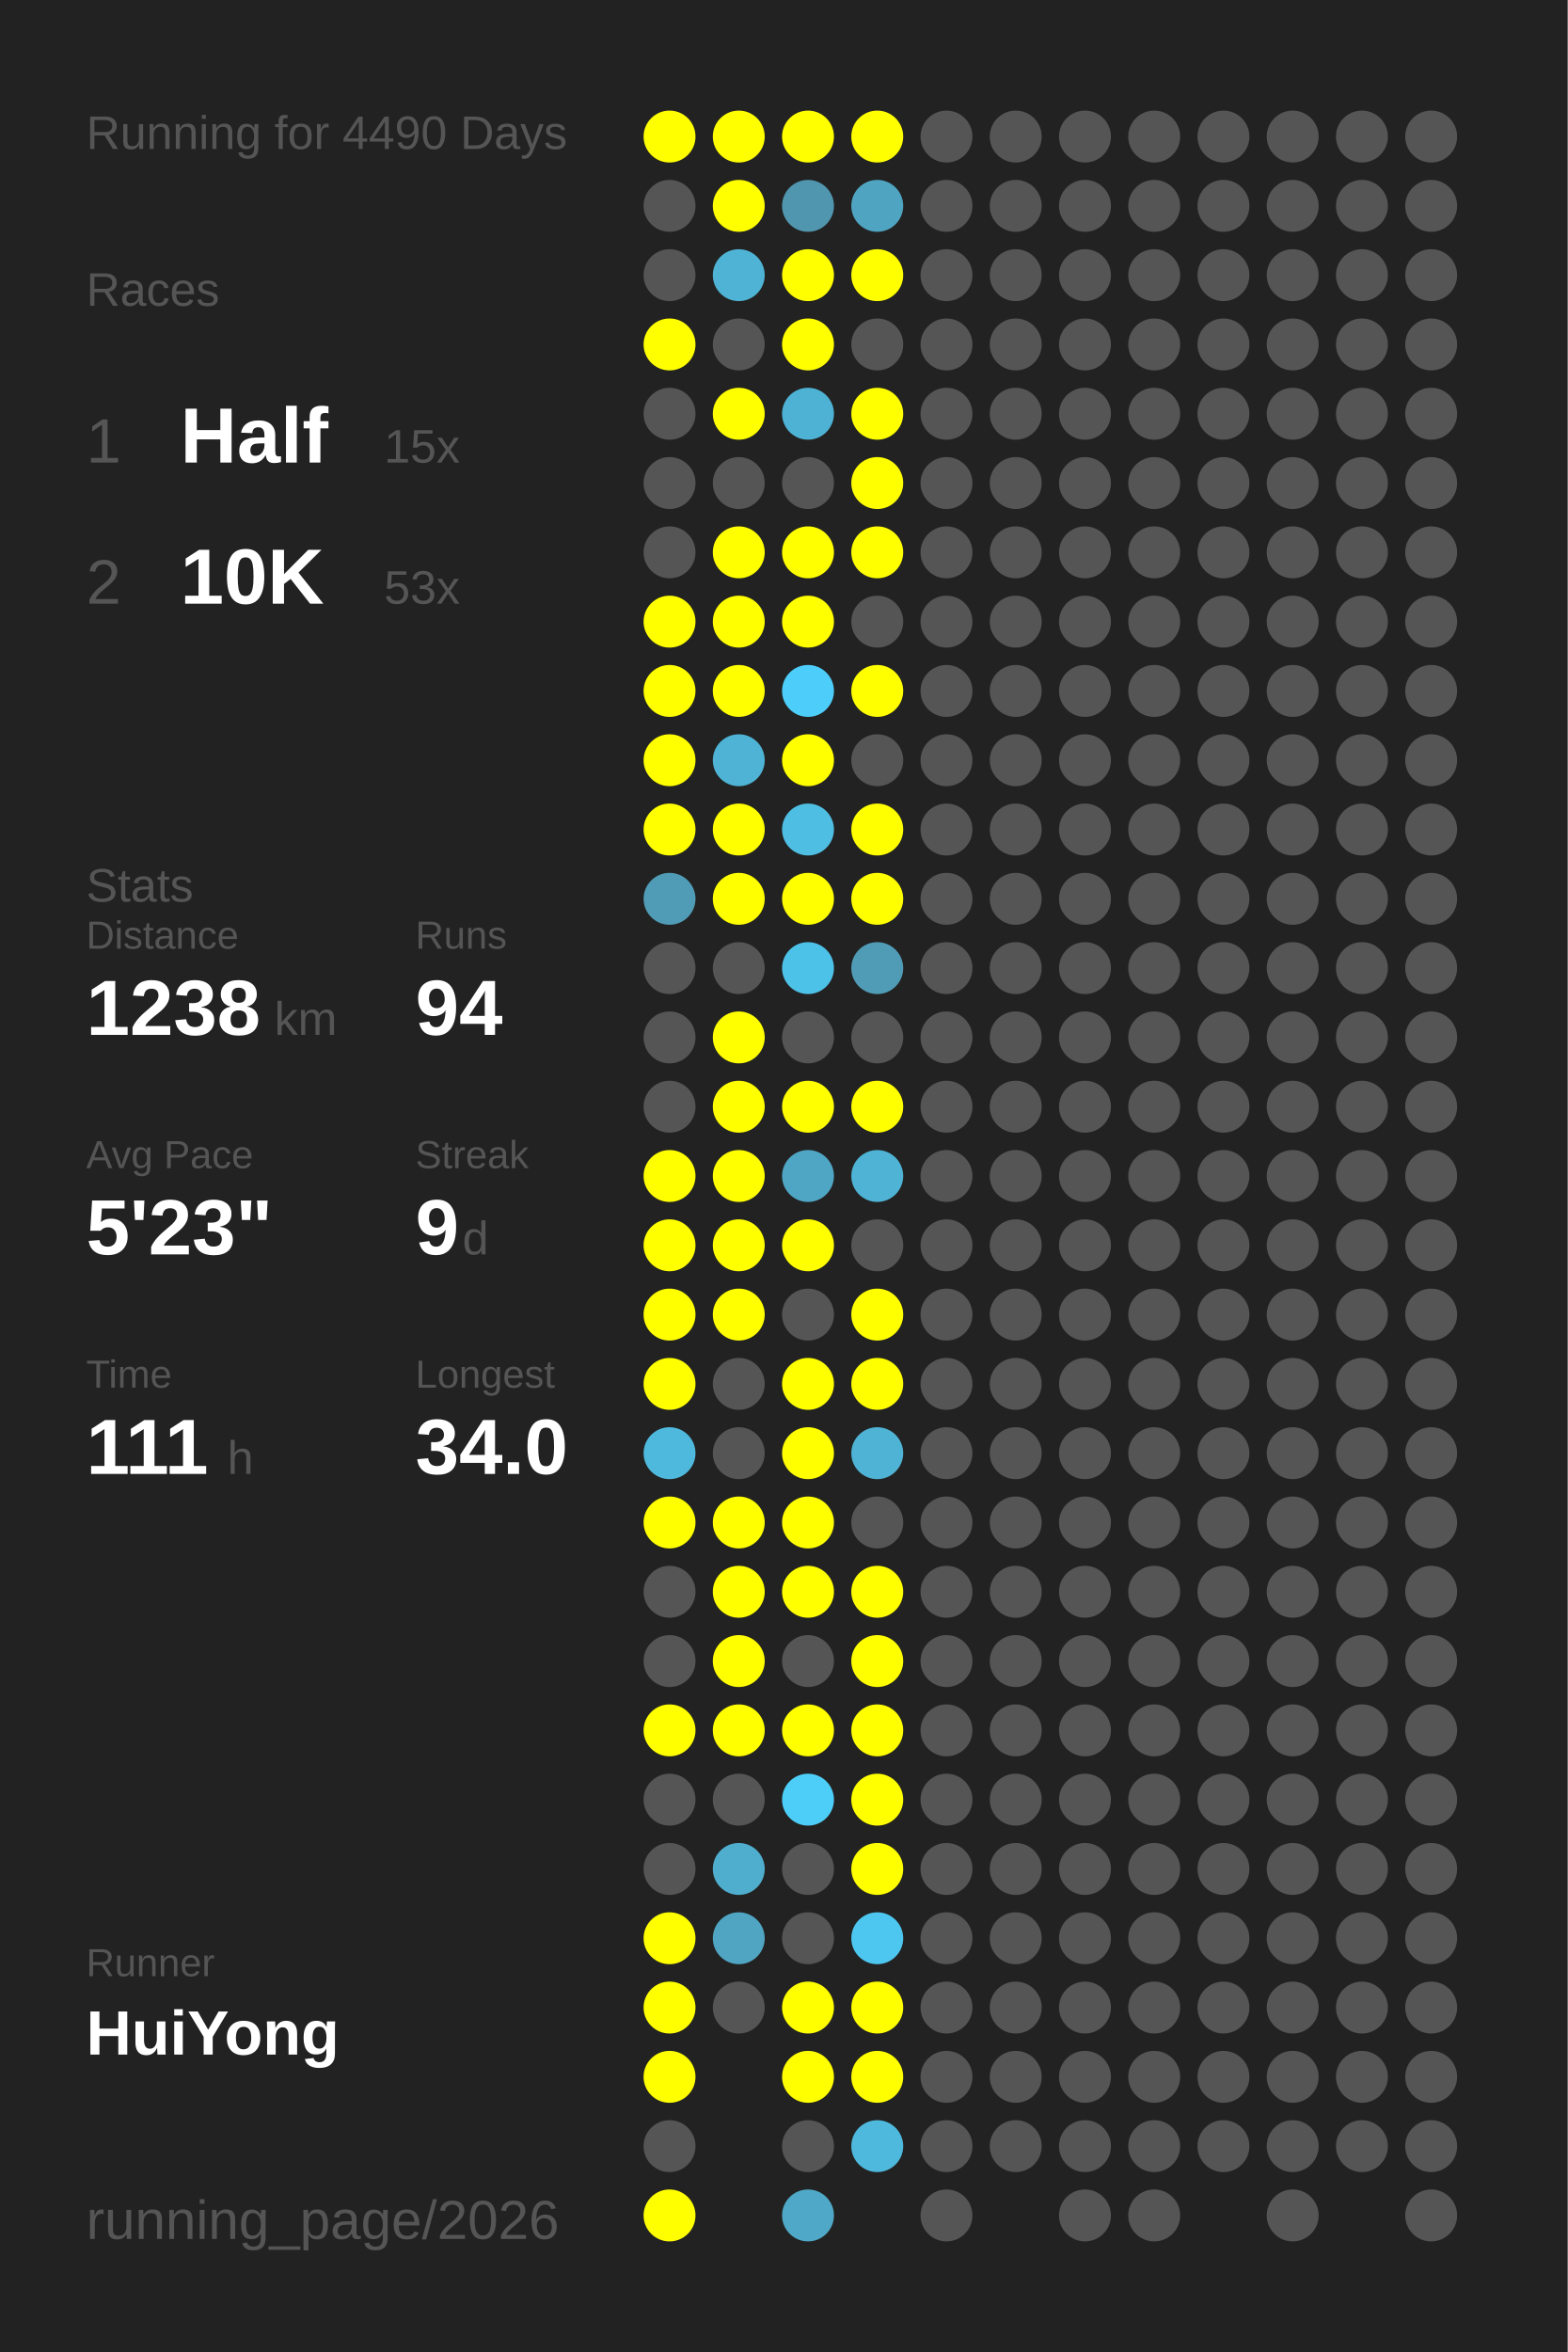
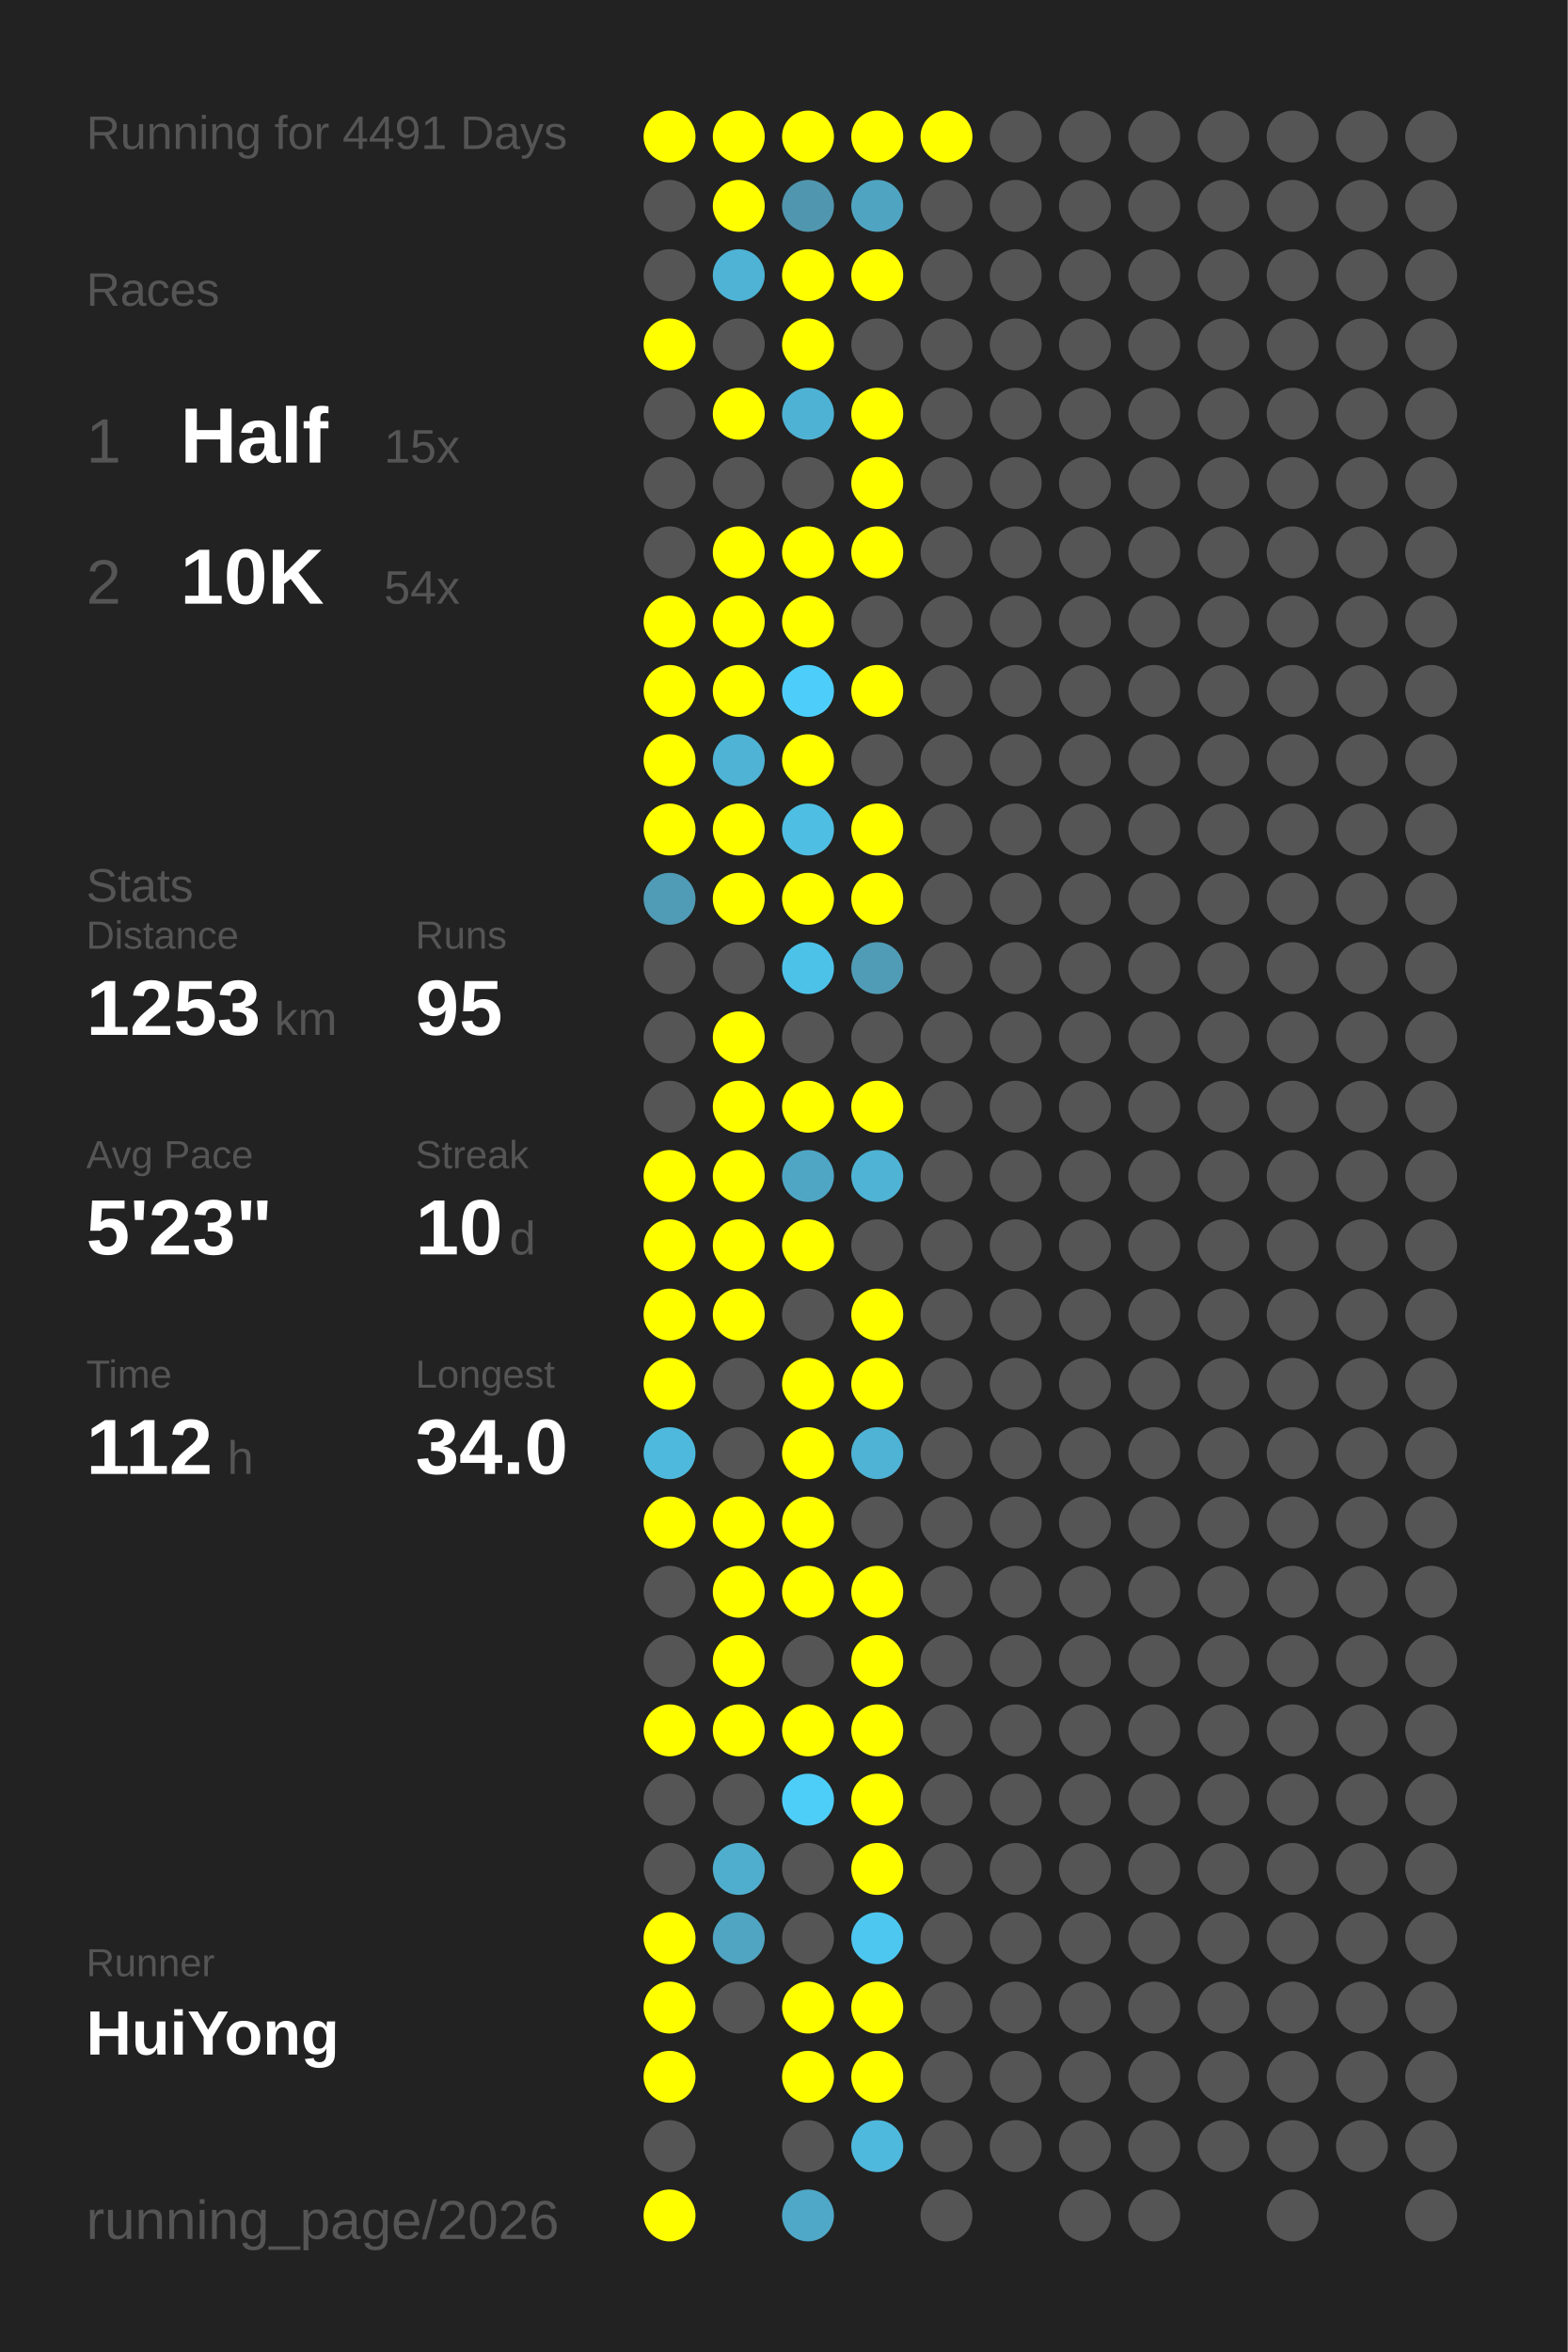
<svg xmlns="http://www.w3.org/2000/svg" baseProfile="full" height="300mm" version="1.1" viewBox="0,0,200,300" width="200mm">
  <defs />
  <rect fill="#222222" height="300" width="200" x="0" y="0" />
-   <text fill="#555555" style="font-size:6px; font-family:Arial;" x="11" y="19">Running for 4490 Days</text>
+   <text fill="#555555" style="font-size:6px; font-family:Arial;" x="11" y="19">Running for 4491 Days</text>
  <text fill="#555555" style="font-size:6px; font-family:Arial;" x="11" y="39">Races</text>
  <text fill="#555555" style="font-size:8px; font-family:Arial;" x="11" y="59">1</text>
  <text fill="#FFFFFF" style="font-size:10px; font-family:Arial; font-weight:bold;" x="23" y="59">Half</text>
  <text fill="#555555" style="font-size:6px; font-family:Arial;" x="49" y="59">15x</text>
  <text fill="#555555" style="font-size:8px; font-family:Arial;" x="11" y="77">2</text>
  <text fill="#FFFFFF" style="font-size:10px; font-family:Arial; font-weight:bold;" x="23" y="77">10K</text>
-   <text fill="#555555" style="font-size:6px; font-family:Arial;" x="49" y="77">53x</text>
+   <text fill="#555555" style="font-size:6px; font-family:Arial;" x="49" y="77">54x</text>
  <text fill="#555555" style="font-size:6px; font-family:Arial;" x="11" y="115">Stats</text>
  <text fill="#555555" style="font-size:5px; font-family:Arial;" x="11" y="121">Distance</text>
-   <text fill="#FFFFFF" style="font-size:10px; font-family:Arial; font-weight:bold;" x="11" y="132">1238</text>
+   <text fill="#FFFFFF" style="font-size:10px; font-family:Arial; font-weight:bold;" x="11" y="132">1253</text>
  <text fill="#555555" style="font-size:6px; font-family:Arial;" x="35" y="132">km</text>
  <text fill="#555555" style="font-size:5px; font-family:Arial;" x="53" y="121">Runs</text>
-   <text fill="#FFFFFF" style="font-size:10px; font-family:Arial; font-weight:bold;" x="53" y="132">94</text>
+   <text fill="#FFFFFF" style="font-size:10px; font-family:Arial; font-weight:bold;" x="53" y="132">95</text>
  <text fill="#555555" style="font-size:5px; font-family:Arial;" x="11" y="149">Avg Pace</text>
  <text fill="#FFFFFF" style="font-size:10px; font-family:Arial; font-weight:bold;" x="11" y="160">5'23"</text>
  <text fill="#555555" style="font-size:5px; font-family:Arial;" x="53" y="149">Streak</text>
-   <text fill="#FFFFFF" style="font-size:10px; font-family:Arial; font-weight:bold;" x="53" y="160">9</text>
-   <text fill="#555555" style="font-size:6px; font-family:Arial;" x="59" y="160">d</text>
+   <text fill="#FFFFFF" style="font-size:10px; font-family:Arial; font-weight:bold;" x="53" y="160">10</text>
+   <text fill="#555555" style="font-size:6px; font-family:Arial;" x="65" y="160">d</text>
  <text fill="#555555" style="font-size:5px; font-family:Arial;" x="11" y="177">Time</text>
-   <text fill="#FFFFFF" style="font-size:10px; font-family:Arial; font-weight:bold;" x="11" y="188">111</text>
+   <text fill="#FFFFFF" style="font-size:10px; font-family:Arial; font-weight:bold;" x="11" y="188">112</text>
  <text fill="#555555" style="font-size:6px; font-family:Arial;" x="29" y="188">h</text>
  <text fill="#555555" style="font-size:5px; font-family:Arial;" x="53" y="177">Longest</text>
  <text fill="#FFFFFF" style="font-size:10px; font-family:Arial; font-weight:bold;" x="53" y="188">34.0</text>
  <text fill="#555555" style="font-size:5px; font-family:Arial;" x="11" y="252.065">Runner</text>
  <text fill="#FFFFFF" style="font-size:8px; font-family:Arial; font-weight:bold;" x="11" y="262.065">HuiYong</text>
  <text fill="#555555" style="font-size:7px; font-family:Arial;" x="11" y="285.581">running_page/2026</text>
  <circle cx="85.417" cy="17.419" fill="#FFFF00" r="3.312" />
  <circle cx="85.417" cy="26.258" fill="#555555" r="3.312" />
  <circle cx="85.417" cy="35.097" fill="#555555" r="3.312" />
  <circle cx="85.417" cy="43.935" fill="#FFFF00" r="3.312" />
  <circle cx="85.417" cy="52.774" fill="#555555" r="3.312" />
  <circle cx="85.417" cy="61.613" fill="#555555" r="3.312" />
  <circle cx="85.417" cy="70.452" fill="#555555" r="3.312" />
  <circle cx="85.417" cy="79.29" fill="#FFFF00" r="3.312" />
  <circle cx="85.417" cy="88.129" fill="#FFFF00" r="3.312" />
  <circle cx="85.417" cy="96.968" fill="#FFFF00" r="3.312" />
  <circle cx="85.417" cy="105.806" fill="#FFFF00" r="3.312" />
  <circle cx="85.417" cy="114.645" fill="#509bb5" r="3.312" />
  <circle cx="85.417" cy="123.484" fill="#555555" r="3.312" />
  <circle cx="85.417" cy="132.323" fill="#555555" r="3.312" />
  <circle cx="85.417" cy="141.161" fill="#555555" r="3.312" />
  <circle cx="85.417" cy="150" fill="#FFFF00" r="3.312" />
  <circle cx="85.417" cy="158.839" fill="#FFFF00" r="3.312" />
  <circle cx="85.417" cy="167.677" fill="#FFFF00" r="3.312" />
  <circle cx="85.417" cy="176.516" fill="#FFFF00" r="3.312" />
  <circle cx="85.417" cy="185.355" fill="#4eb9dd" r="3.312" />
  <circle cx="85.417" cy="194.194" fill="#FFFF00" r="3.312" />
  <circle cx="85.417" cy="203.032" fill="#555555" r="3.312" />
  <circle cx="85.417" cy="211.871" fill="#555555" r="3.312" />
  <circle cx="85.417" cy="220.71" fill="#FFFF00" r="3.312" />
  <circle cx="85.417" cy="229.548" fill="#555555" r="3.312" />
  <circle cx="85.417" cy="238.387" fill="#555555" r="3.312" />
  <circle cx="85.417" cy="247.226" fill="#FFFF00" r="3.312" />
  <circle cx="85.417" cy="256.065" fill="#FFFF00" r="3.312" />
  <circle cx="85.417" cy="264.903" fill="#FFFF00" r="3.312" />
  <circle cx="85.417" cy="273.742" fill="#555555" r="3.312" />
  <circle cx="85.417" cy="282.581" fill="#FFFF00" r="3.312" />
  <circle cx="94.25" cy="17.419" fill="#FFFF00" r="3.312" />
  <circle cx="94.25" cy="26.258" fill="#FFFF00" r="3.312" />
  <circle cx="94.25" cy="35.097" fill="#4eb3d4" r="3.312" />
  <circle cx="94.25" cy="43.935" fill="#555555" r="3.312" />
  <circle cx="94.25" cy="52.774" fill="#FFFF00" r="3.312" />
  <circle cx="94.25" cy="61.613" fill="#555555" r="3.312" />
  <circle cx="94.25" cy="70.452" fill="#FFFF00" r="3.312" />
  <circle cx="94.25" cy="79.29" fill="#FFFF00" r="3.312" />
  <circle cx="94.25" cy="88.129" fill="#FFFF00" r="3.312" />
  <circle cx="94.25" cy="96.968" fill="#4eb3d4" r="3.312" />
  <circle cx="94.25" cy="105.806" fill="#FFFF00" r="3.312" />
  <circle cx="94.25" cy="114.645" fill="#FFFF00" r="3.312" />
  <circle cx="94.25" cy="123.484" fill="#555555" r="3.312" />
  <circle cx="94.25" cy="132.323" fill="#FFFF00" r="3.312" />
  <circle cx="94.25" cy="141.161" fill="#FFFF00" r="3.312" />
  <circle cx="94.25" cy="150" fill="#FFFF00" r="3.312" />
  <circle cx="94.25" cy="158.839" fill="#FFFF00" r="3.312" />
  <circle cx="94.25" cy="167.677" fill="#FFFF00" r="3.312" />
  <circle cx="94.25" cy="176.516" fill="#555555" r="3.312" />
  <circle cx="94.25" cy="185.355" fill="#555555" r="3.312" />
  <circle cx="94.25" cy="194.194" fill="#FFFF00" r="3.312" />
  <circle cx="94.25" cy="203.032" fill="#FFFF00" r="3.312" />
  <circle cx="94.25" cy="211.871" fill="#FFFF00" r="3.312" />
  <circle cx="94.25" cy="220.71" fill="#FFFF00" r="3.312" />
  <circle cx="94.25" cy="229.548" fill="#555555" r="3.312" />
  <circle cx="94.25" cy="238.387" fill="#4faece" r="3.312" />
  <circle cx="94.25" cy="247.226" fill="#4fa5c2" r="3.312" />
  <circle cx="94.25" cy="256.065" fill="#555555" r="3.312" />
  <circle cx="103.083" cy="17.419" fill="#FFFF00" r="3.312" />
  <circle cx="103.083" cy="26.258" fill="#5096ae" r="3.312" />
  <circle cx="103.083" cy="35.097" fill="#FFFF00" r="3.312" />
  <circle cx="103.083" cy="43.935" fill="#FFFF00" r="3.312" />
  <circle cx="103.083" cy="52.774" fill="#4eb2d4" r="3.312" />
  <circle cx="103.083" cy="61.613" fill="#555555" r="3.312" />
  <circle cx="103.083" cy="70.452" fill="#FFFF00" r="3.312" />
  <circle cx="103.083" cy="79.29" fill="#FFFF00" r="3.312" />
  <circle cx="103.083" cy="88.129" fill="#4dcefa" r="3.312" />
  <circle cx="103.083" cy="96.968" fill="#FFFF00" r="3.312" />
  <circle cx="103.083" cy="105.806" fill="#4ebee3" r="3.312" />
  <circle cx="103.083" cy="114.645" fill="#FFFF00" r="3.312" />
  <circle cx="103.083" cy="123.484" fill="#4dc2e9" r="3.312" />
  <circle cx="103.083" cy="132.323" fill="#555555" r="3.312" />
  <circle cx="103.083" cy="141.161" fill="#FFFF00" r="3.312" />
  <circle cx="103.083" cy="150" fill="#4fa6c4" r="3.312" />
  <circle cx="103.083" cy="158.839" fill="#FFFF00" r="3.312" />
  <circle cx="103.083" cy="167.677" fill="#555555" r="3.312" />
  <circle cx="103.083" cy="176.516" fill="#FFFF00" r="3.312" />
  <circle cx="103.083" cy="185.355" fill="#FFFF00" r="3.312" />
  <circle cx="103.083" cy="194.194" fill="#FFFF00" r="3.312" />
  <circle cx="103.083" cy="203.032" fill="#FFFF00" r="3.312" />
  <circle cx="103.083" cy="211.871" fill="#555555" r="3.312" />
  <circle cx="103.083" cy="220.71" fill="#FFFF00" r="3.312" />
  <circle cx="103.083" cy="229.548" fill="#4dcef9" r="3.312" />
  <circle cx="103.083" cy="238.387" fill="#555555" r="3.312" />
  <circle cx="103.083" cy="247.226" fill="#555555" r="3.312" />
  <circle cx="103.083" cy="256.065" fill="#FFFF00" r="3.312" />
  <circle cx="103.083" cy="264.903" fill="#FFFF00" r="3.312" />
  <circle cx="103.083" cy="273.742" fill="#555555" r="3.312" />
  <circle cx="103.083" cy="282.581" fill="#4fa8c7" r="3.312" />
  <circle cx="111.917" cy="17.419" fill="#FFFF00" r="3.312" />
  <circle cx="111.917" cy="26.258" fill="#4fa5c1" r="3.312" />
  <circle cx="111.917" cy="35.097" fill="#FFFF00" r="3.312" />
  <circle cx="111.917" cy="43.935" fill="#555555" r="3.312" />
  <circle cx="111.917" cy="52.774" fill="#FFFF00" r="3.312" />
  <circle cx="111.917" cy="61.613" fill="#FFFF00" r="3.312" />
  <circle cx="111.917" cy="70.452" fill="#FFFF00" r="3.312" />
  <circle cx="111.917" cy="79.29" fill="#555555" r="3.312" />
  <circle cx="111.917" cy="88.129" fill="#FFFF00" r="3.312" />
  <circle cx="111.917" cy="96.968" fill="#555555" r="3.312" />
  <circle cx="111.917" cy="105.806" fill="#FFFF00" r="3.312" />
  <circle cx="111.917" cy="114.645" fill="#FFFF00" r="3.312" />
  <circle cx="111.917" cy="123.484" fill="#509cb6" r="3.312" />
  <circle cx="111.917" cy="132.323" fill="#555555" r="3.312" />
  <circle cx="111.917" cy="141.161" fill="#FFFF00" r="3.312" />
  <circle cx="111.917" cy="150" fill="#4eb3d4" r="3.312" />
  <circle cx="111.917" cy="158.839" fill="#555555" r="3.312" />
  <circle cx="111.917" cy="167.677" fill="#FFFF00" r="3.312" />
  <circle cx="111.917" cy="176.516" fill="#FFFF00" r="3.312" />
  <circle cx="111.917" cy="185.355" fill="#4eb3d5" r="3.312" />
  <circle cx="111.917" cy="194.194" fill="#555555" r="3.312" />
  <circle cx="111.917" cy="203.032" fill="#FFFF00" r="3.312" />
  <circle cx="111.917" cy="211.871" fill="#FFFF00" r="3.312" />
  <circle cx="111.917" cy="220.71" fill="#FFFF00" r="3.312" />
  <circle cx="111.917" cy="229.548" fill="#FFFF00" r="3.312" />
  <circle cx="111.917" cy="238.387" fill="#FFFF00" r="3.312" />
  <circle cx="111.917" cy="247.226" fill="#4dc7f0" r="3.312" />
  <circle cx="111.917" cy="256.065" fill="#FFFF00" r="3.312" />
  <circle cx="111.917" cy="264.903" fill="#FFFF00" r="3.312" />
  <circle cx="111.917" cy="273.742" fill="#4eb9dd" r="3.312" />
-   <circle cx="120.75" cy="17.419" fill="#555555" r="3.312" />
+   <circle cx="120.75" cy="17.419" fill="#FFFF00" r="3.312" />
  <circle cx="120.75" cy="26.258" fill="#555555" r="3.312" />
  <circle cx="120.75" cy="35.097" fill="#555555" r="3.312" />
  <circle cx="120.75" cy="43.935" fill="#555555" r="3.312" />
  <circle cx="120.75" cy="52.774" fill="#555555" r="3.312" />
  <circle cx="120.75" cy="61.613" fill="#555555" r="3.312" />
  <circle cx="120.75" cy="70.452" fill="#555555" r="3.312" />
  <circle cx="120.75" cy="79.29" fill="#555555" r="3.312" />
  <circle cx="120.75" cy="88.129" fill="#555555" r="3.312" />
  <circle cx="120.75" cy="96.968" fill="#555555" r="3.312" />
  <circle cx="120.75" cy="105.806" fill="#555555" r="3.312" />
  <circle cx="120.75" cy="114.645" fill="#555555" r="3.312" />
  <circle cx="120.75" cy="123.484" fill="#555555" r="3.312" />
  <circle cx="120.75" cy="132.323" fill="#555555" r="3.312" />
  <circle cx="120.75" cy="141.161" fill="#555555" r="3.312" />
  <circle cx="120.75" cy="150" fill="#555555" r="3.312" />
  <circle cx="120.75" cy="158.839" fill="#555555" r="3.312" />
  <circle cx="120.75" cy="167.677" fill="#555555" r="3.312" />
  <circle cx="120.75" cy="176.516" fill="#555555" r="3.312" />
  <circle cx="120.75" cy="185.355" fill="#555555" r="3.312" />
  <circle cx="120.75" cy="194.194" fill="#555555" r="3.312" />
  <circle cx="120.75" cy="203.032" fill="#555555" r="3.312" />
  <circle cx="120.75" cy="211.871" fill="#555555" r="3.312" />
  <circle cx="120.75" cy="220.71" fill="#555555" r="3.312" />
  <circle cx="120.75" cy="229.548" fill="#555555" r="3.312" />
  <circle cx="120.75" cy="238.387" fill="#555555" r="3.312" />
  <circle cx="120.75" cy="247.226" fill="#555555" r="3.312" />
  <circle cx="120.75" cy="256.065" fill="#555555" r="3.312" />
  <circle cx="120.75" cy="264.903" fill="#555555" r="3.312" />
  <circle cx="120.75" cy="273.742" fill="#555555" r="3.312" />
  <circle cx="120.75" cy="282.581" fill="#555555" r="3.312" />
  <circle cx="129.583" cy="17.419" fill="#555555" r="3.312" />
  <circle cx="129.583" cy="26.258" fill="#555555" r="3.312" />
  <circle cx="129.583" cy="35.097" fill="#555555" r="3.312" />
  <circle cx="129.583" cy="43.935" fill="#555555" r="3.312" />
  <circle cx="129.583" cy="52.774" fill="#555555" r="3.312" />
  <circle cx="129.583" cy="61.613" fill="#555555" r="3.312" />
  <circle cx="129.583" cy="70.452" fill="#555555" r="3.312" />
  <circle cx="129.583" cy="79.29" fill="#555555" r="3.312" />
  <circle cx="129.583" cy="88.129" fill="#555555" r="3.312" />
  <circle cx="129.583" cy="96.968" fill="#555555" r="3.312" />
  <circle cx="129.583" cy="105.806" fill="#555555" r="3.312" />
  <circle cx="129.583" cy="114.645" fill="#555555" r="3.312" />
  <circle cx="129.583" cy="123.484" fill="#555555" r="3.312" />
  <circle cx="129.583" cy="132.323" fill="#555555" r="3.312" />
  <circle cx="129.583" cy="141.161" fill="#555555" r="3.312" />
  <circle cx="129.583" cy="150" fill="#555555" r="3.312" />
  <circle cx="129.583" cy="158.839" fill="#555555" r="3.312" />
  <circle cx="129.583" cy="167.677" fill="#555555" r="3.312" />
  <circle cx="129.583" cy="176.516" fill="#555555" r="3.312" />
  <circle cx="129.583" cy="185.355" fill="#555555" r="3.312" />
  <circle cx="129.583" cy="194.194" fill="#555555" r="3.312" />
  <circle cx="129.583" cy="203.032" fill="#555555" r="3.312" />
  <circle cx="129.583" cy="211.871" fill="#555555" r="3.312" />
  <circle cx="129.583" cy="220.71" fill="#555555" r="3.312" />
  <circle cx="129.583" cy="229.548" fill="#555555" r="3.312" />
  <circle cx="129.583" cy="238.387" fill="#555555" r="3.312" />
  <circle cx="129.583" cy="247.226" fill="#555555" r="3.312" />
  <circle cx="129.583" cy="256.065" fill="#555555" r="3.312" />
  <circle cx="129.583" cy="264.903" fill="#555555" r="3.312" />
  <circle cx="129.583" cy="273.742" fill="#555555" r="3.312" />
  <circle cx="138.417" cy="17.419" fill="#555555" r="3.312" />
  <circle cx="138.417" cy="26.258" fill="#555555" r="3.312" />
  <circle cx="138.417" cy="35.097" fill="#555555" r="3.312" />
  <circle cx="138.417" cy="43.935" fill="#555555" r="3.312" />
  <circle cx="138.417" cy="52.774" fill="#555555" r="3.312" />
  <circle cx="138.417" cy="61.613" fill="#555555" r="3.312" />
  <circle cx="138.417" cy="70.452" fill="#555555" r="3.312" />
  <circle cx="138.417" cy="79.29" fill="#555555" r="3.312" />
  <circle cx="138.417" cy="88.129" fill="#555555" r="3.312" />
  <circle cx="138.417" cy="96.968" fill="#555555" r="3.312" />
  <circle cx="138.417" cy="105.806" fill="#555555" r="3.312" />
  <circle cx="138.417" cy="114.645" fill="#555555" r="3.312" />
  <circle cx="138.417" cy="123.484" fill="#555555" r="3.312" />
  <circle cx="138.417" cy="132.323" fill="#555555" r="3.312" />
  <circle cx="138.417" cy="141.161" fill="#555555" r="3.312" />
  <circle cx="138.417" cy="150" fill="#555555" r="3.312" />
  <circle cx="138.417" cy="158.839" fill="#555555" r="3.312" />
  <circle cx="138.417" cy="167.677" fill="#555555" r="3.312" />
  <circle cx="138.417" cy="176.516" fill="#555555" r="3.312" />
  <circle cx="138.417" cy="185.355" fill="#555555" r="3.312" />
  <circle cx="138.417" cy="194.194" fill="#555555" r="3.312" />
  <circle cx="138.417" cy="203.032" fill="#555555" r="3.312" />
  <circle cx="138.417" cy="211.871" fill="#555555" r="3.312" />
  <circle cx="138.417" cy="220.71" fill="#555555" r="3.312" />
  <circle cx="138.417" cy="229.548" fill="#555555" r="3.312" />
  <circle cx="138.417" cy="238.387" fill="#555555" r="3.312" />
  <circle cx="138.417" cy="247.226" fill="#555555" r="3.312" />
  <circle cx="138.417" cy="256.065" fill="#555555" r="3.312" />
  <circle cx="138.417" cy="264.903" fill="#555555" r="3.312" />
  <circle cx="138.417" cy="273.742" fill="#555555" r="3.312" />
  <circle cx="138.417" cy="282.581" fill="#555555" r="3.312" />
  <circle cx="147.25" cy="17.419" fill="#555555" r="3.312" />
  <circle cx="147.25" cy="26.258" fill="#555555" r="3.312" />
  <circle cx="147.25" cy="35.097" fill="#555555" r="3.312" />
  <circle cx="147.25" cy="43.935" fill="#555555" r="3.312" />
  <circle cx="147.25" cy="52.774" fill="#555555" r="3.312" />
  <circle cx="147.25" cy="61.613" fill="#555555" r="3.312" />
  <circle cx="147.25" cy="70.452" fill="#555555" r="3.312" />
  <circle cx="147.25" cy="79.29" fill="#555555" r="3.312" />
  <circle cx="147.25" cy="88.129" fill="#555555" r="3.312" />
  <circle cx="147.25" cy="96.968" fill="#555555" r="3.312" />
  <circle cx="147.25" cy="105.806" fill="#555555" r="3.312" />
  <circle cx="147.25" cy="114.645" fill="#555555" r="3.312" />
  <circle cx="147.25" cy="123.484" fill="#555555" r="3.312" />
  <circle cx="147.25" cy="132.323" fill="#555555" r="3.312" />
  <circle cx="147.25" cy="141.161" fill="#555555" r="3.312" />
  <circle cx="147.25" cy="150" fill="#555555" r="3.312" />
  <circle cx="147.25" cy="158.839" fill="#555555" r="3.312" />
  <circle cx="147.25" cy="167.677" fill="#555555" r="3.312" />
  <circle cx="147.25" cy="176.516" fill="#555555" r="3.312" />
  <circle cx="147.25" cy="185.355" fill="#555555" r="3.312" />
  <circle cx="147.25" cy="194.194" fill="#555555" r="3.312" />
  <circle cx="147.25" cy="203.032" fill="#555555" r="3.312" />
  <circle cx="147.25" cy="211.871" fill="#555555" r="3.312" />
  <circle cx="147.25" cy="220.71" fill="#555555" r="3.312" />
  <circle cx="147.25" cy="229.548" fill="#555555" r="3.312" />
  <circle cx="147.25" cy="238.387" fill="#555555" r="3.312" />
  <circle cx="147.25" cy="247.226" fill="#555555" r="3.312" />
  <circle cx="147.25" cy="256.065" fill="#555555" r="3.312" />
  <circle cx="147.25" cy="264.903" fill="#555555" r="3.312" />
  <circle cx="147.25" cy="273.742" fill="#555555" r="3.312" />
  <circle cx="147.25" cy="282.581" fill="#555555" r="3.312" />
  <circle cx="156.083" cy="17.419" fill="#555555" r="3.312" />
  <circle cx="156.083" cy="26.258" fill="#555555" r="3.312" />
  <circle cx="156.083" cy="35.097" fill="#555555" r="3.312" />
  <circle cx="156.083" cy="43.935" fill="#555555" r="3.312" />
  <circle cx="156.083" cy="52.774" fill="#555555" r="3.312" />
  <circle cx="156.083" cy="61.613" fill="#555555" r="3.312" />
  <circle cx="156.083" cy="70.452" fill="#555555" r="3.312" />
  <circle cx="156.083" cy="79.29" fill="#555555" r="3.312" />
  <circle cx="156.083" cy="88.129" fill="#555555" r="3.312" />
  <circle cx="156.083" cy="96.968" fill="#555555" r="3.312" />
  <circle cx="156.083" cy="105.806" fill="#555555" r="3.312" />
  <circle cx="156.083" cy="114.645" fill="#555555" r="3.312" />
  <circle cx="156.083" cy="123.484" fill="#555555" r="3.312" />
  <circle cx="156.083" cy="132.323" fill="#555555" r="3.312" />
  <circle cx="156.083" cy="141.161" fill="#555555" r="3.312" />
  <circle cx="156.083" cy="150" fill="#555555" r="3.312" />
  <circle cx="156.083" cy="158.839" fill="#555555" r="3.312" />
  <circle cx="156.083" cy="167.677" fill="#555555" r="3.312" />
  <circle cx="156.083" cy="176.516" fill="#555555" r="3.312" />
  <circle cx="156.083" cy="185.355" fill="#555555" r="3.312" />
  <circle cx="156.083" cy="194.194" fill="#555555" r="3.312" />
  <circle cx="156.083" cy="203.032" fill="#555555" r="3.312" />
  <circle cx="156.083" cy="211.871" fill="#555555" r="3.312" />
  <circle cx="156.083" cy="220.71" fill="#555555" r="3.312" />
  <circle cx="156.083" cy="229.548" fill="#555555" r="3.312" />
  <circle cx="156.083" cy="238.387" fill="#555555" r="3.312" />
  <circle cx="156.083" cy="247.226" fill="#555555" r="3.312" />
  <circle cx="156.083" cy="256.065" fill="#555555" r="3.312" />
  <circle cx="156.083" cy="264.903" fill="#555555" r="3.312" />
  <circle cx="156.083" cy="273.742" fill="#555555" r="3.312" />
  <circle cx="164.917" cy="17.419" fill="#555555" r="3.312" />
  <circle cx="164.917" cy="26.258" fill="#555555" r="3.312" />
  <circle cx="164.917" cy="35.097" fill="#555555" r="3.312" />
  <circle cx="164.917" cy="43.935" fill="#555555" r="3.312" />
  <circle cx="164.917" cy="52.774" fill="#555555" r="3.312" />
  <circle cx="164.917" cy="61.613" fill="#555555" r="3.312" />
  <circle cx="164.917" cy="70.452" fill="#555555" r="3.312" />
  <circle cx="164.917" cy="79.29" fill="#555555" r="3.312" />
  <circle cx="164.917" cy="88.129" fill="#555555" r="3.312" />
  <circle cx="164.917" cy="96.968" fill="#555555" r="3.312" />
  <circle cx="164.917" cy="105.806" fill="#555555" r="3.312" />
  <circle cx="164.917" cy="114.645" fill="#555555" r="3.312" />
  <circle cx="164.917" cy="123.484" fill="#555555" r="3.312" />
  <circle cx="164.917" cy="132.323" fill="#555555" r="3.312" />
  <circle cx="164.917" cy="141.161" fill="#555555" r="3.312" />
  <circle cx="164.917" cy="150" fill="#555555" r="3.312" />
  <circle cx="164.917" cy="158.839" fill="#555555" r="3.312" />
  <circle cx="164.917" cy="167.677" fill="#555555" r="3.312" />
  <circle cx="164.917" cy="176.516" fill="#555555" r="3.312" />
  <circle cx="164.917" cy="185.355" fill="#555555" r="3.312" />
  <circle cx="164.917" cy="194.194" fill="#555555" r="3.312" />
  <circle cx="164.917" cy="203.032" fill="#555555" r="3.312" />
  <circle cx="164.917" cy="211.871" fill="#555555" r="3.312" />
  <circle cx="164.917" cy="220.71" fill="#555555" r="3.312" />
  <circle cx="164.917" cy="229.548" fill="#555555" r="3.312" />
  <circle cx="164.917" cy="238.387" fill="#555555" r="3.312" />
  <circle cx="164.917" cy="247.226" fill="#555555" r="3.312" />
  <circle cx="164.917" cy="256.065" fill="#555555" r="3.312" />
  <circle cx="164.917" cy="264.903" fill="#555555" r="3.312" />
  <circle cx="164.917" cy="273.742" fill="#555555" r="3.312" />
  <circle cx="164.917" cy="282.581" fill="#555555" r="3.312" />
  <circle cx="173.75" cy="17.419" fill="#555555" r="3.312" />
  <circle cx="173.75" cy="26.258" fill="#555555" r="3.312" />
  <circle cx="173.75" cy="35.097" fill="#555555" r="3.312" />
  <circle cx="173.75" cy="43.935" fill="#555555" r="3.312" />
  <circle cx="173.75" cy="52.774" fill="#555555" r="3.312" />
  <circle cx="173.75" cy="61.613" fill="#555555" r="3.312" />
  <circle cx="173.75" cy="70.452" fill="#555555" r="3.312" />
  <circle cx="173.75" cy="79.29" fill="#555555" r="3.312" />
  <circle cx="173.75" cy="88.129" fill="#555555" r="3.312" />
  <circle cx="173.75" cy="96.968" fill="#555555" r="3.312" />
  <circle cx="173.75" cy="105.806" fill="#555555" r="3.312" />
  <circle cx="173.75" cy="114.645" fill="#555555" r="3.312" />
  <circle cx="173.75" cy="123.484" fill="#555555" r="3.312" />
  <circle cx="173.75" cy="132.323" fill="#555555" r="3.312" />
  <circle cx="173.75" cy="141.161" fill="#555555" r="3.312" />
  <circle cx="173.75" cy="150" fill="#555555" r="3.312" />
  <circle cx="173.75" cy="158.839" fill="#555555" r="3.312" />
  <circle cx="173.75" cy="167.677" fill="#555555" r="3.312" />
  <circle cx="173.75" cy="176.516" fill="#555555" r="3.312" />
  <circle cx="173.75" cy="185.355" fill="#555555" r="3.312" />
  <circle cx="173.75" cy="194.194" fill="#555555" r="3.312" />
  <circle cx="173.75" cy="203.032" fill="#555555" r="3.312" />
  <circle cx="173.75" cy="211.871" fill="#555555" r="3.312" />
  <circle cx="173.75" cy="220.71" fill="#555555" r="3.312" />
  <circle cx="173.75" cy="229.548" fill="#555555" r="3.312" />
  <circle cx="173.75" cy="238.387" fill="#555555" r="3.312" />
  <circle cx="173.75" cy="247.226" fill="#555555" r="3.312" />
  <circle cx="173.75" cy="256.065" fill="#555555" r="3.312" />
  <circle cx="173.75" cy="264.903" fill="#555555" r="3.312" />
  <circle cx="173.75" cy="273.742" fill="#555555" r="3.312" />
  <circle cx="182.583" cy="17.419" fill="#555555" r="3.312" />
  <circle cx="182.583" cy="26.258" fill="#555555" r="3.312" />
  <circle cx="182.583" cy="35.097" fill="#555555" r="3.312" />
  <circle cx="182.583" cy="43.935" fill="#555555" r="3.312" />
  <circle cx="182.583" cy="52.774" fill="#555555" r="3.312" />
  <circle cx="182.583" cy="61.613" fill="#555555" r="3.312" />
  <circle cx="182.583" cy="70.452" fill="#555555" r="3.312" />
  <circle cx="182.583" cy="79.29" fill="#555555" r="3.312" />
  <circle cx="182.583" cy="88.129" fill="#555555" r="3.312" />
  <circle cx="182.583" cy="96.968" fill="#555555" r="3.312" />
  <circle cx="182.583" cy="105.806" fill="#555555" r="3.312" />
  <circle cx="182.583" cy="114.645" fill="#555555" r="3.312" />
  <circle cx="182.583" cy="123.484" fill="#555555" r="3.312" />
  <circle cx="182.583" cy="132.323" fill="#555555" r="3.312" />
  <circle cx="182.583" cy="141.161" fill="#555555" r="3.312" />
  <circle cx="182.583" cy="150" fill="#555555" r="3.312" />
  <circle cx="182.583" cy="158.839" fill="#555555" r="3.312" />
  <circle cx="182.583" cy="167.677" fill="#555555" r="3.312" />
  <circle cx="182.583" cy="176.516" fill="#555555" r="3.312" />
  <circle cx="182.583" cy="185.355" fill="#555555" r="3.312" />
  <circle cx="182.583" cy="194.194" fill="#555555" r="3.312" />
  <circle cx="182.583" cy="203.032" fill="#555555" r="3.312" />
  <circle cx="182.583" cy="211.871" fill="#555555" r="3.312" />
  <circle cx="182.583" cy="220.71" fill="#555555" r="3.312" />
  <circle cx="182.583" cy="229.548" fill="#555555" r="3.312" />
  <circle cx="182.583" cy="238.387" fill="#555555" r="3.312" />
  <circle cx="182.583" cy="247.226" fill="#555555" r="3.312" />
  <circle cx="182.583" cy="256.065" fill="#555555" r="3.312" />
  <circle cx="182.583" cy="264.903" fill="#555555" r="3.312" />
  <circle cx="182.583" cy="273.742" fill="#555555" r="3.312" />
  <circle cx="182.583" cy="282.581" fill="#555555" r="3.312" />
</svg>
